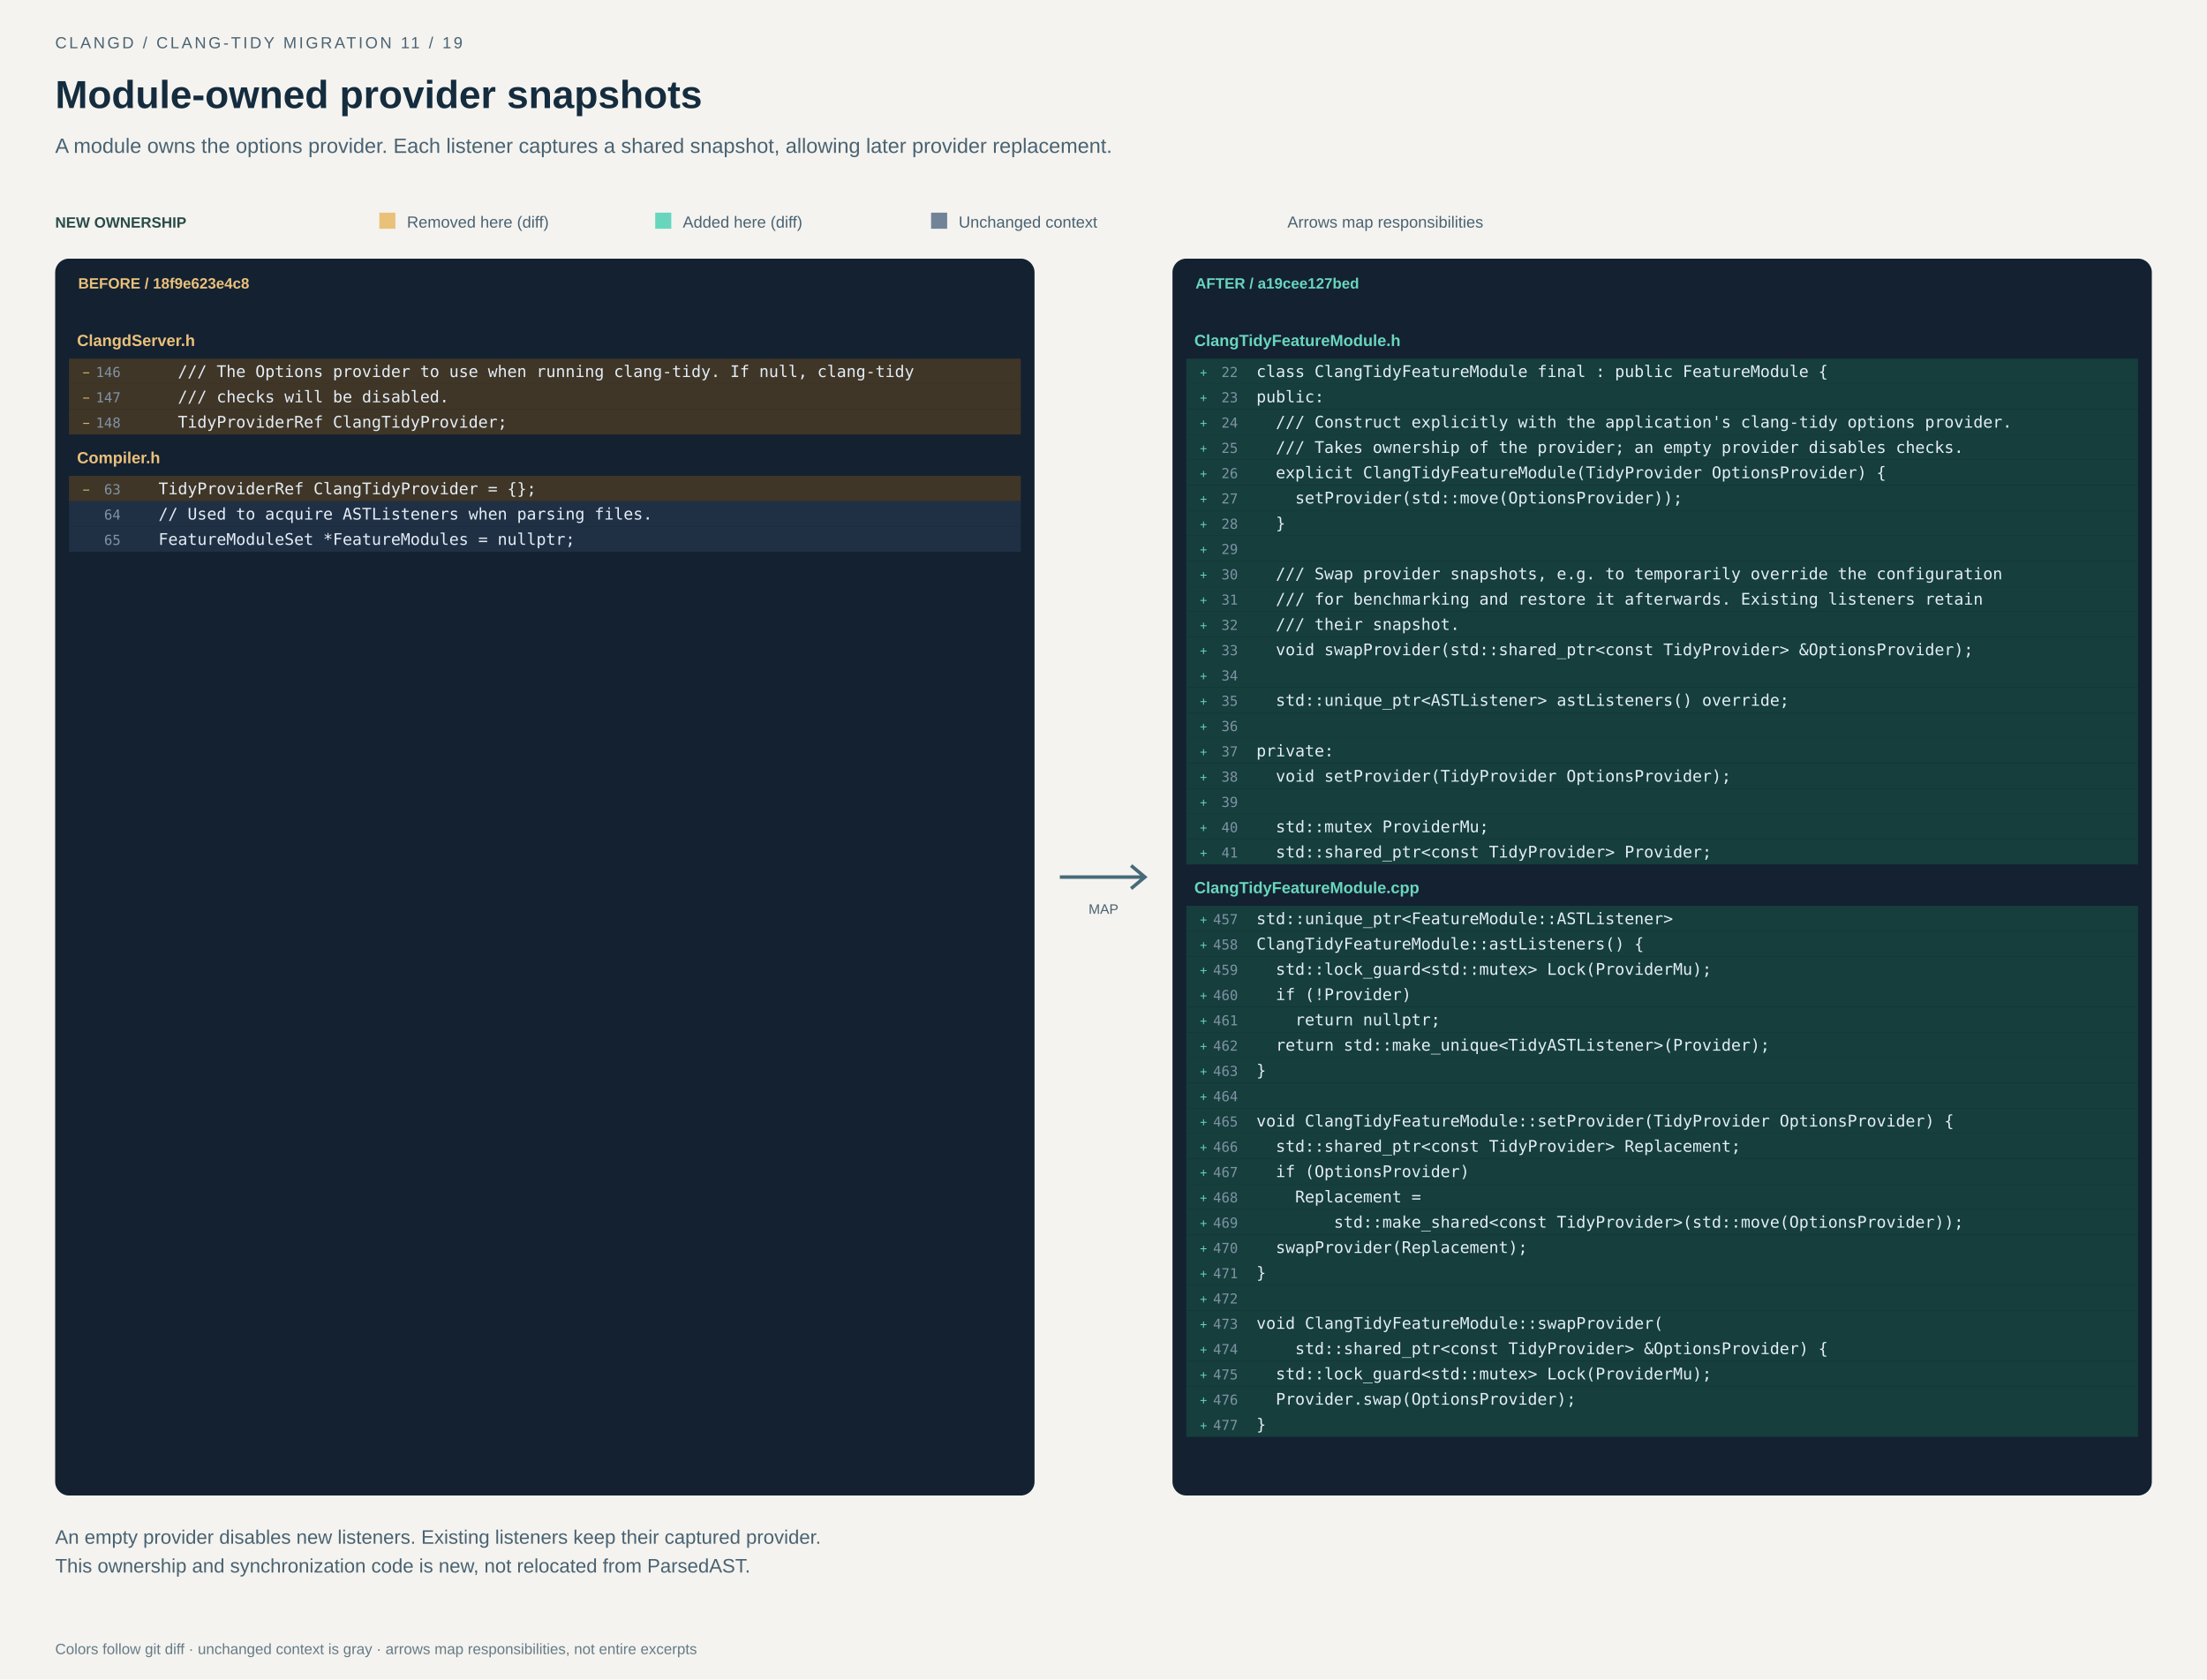
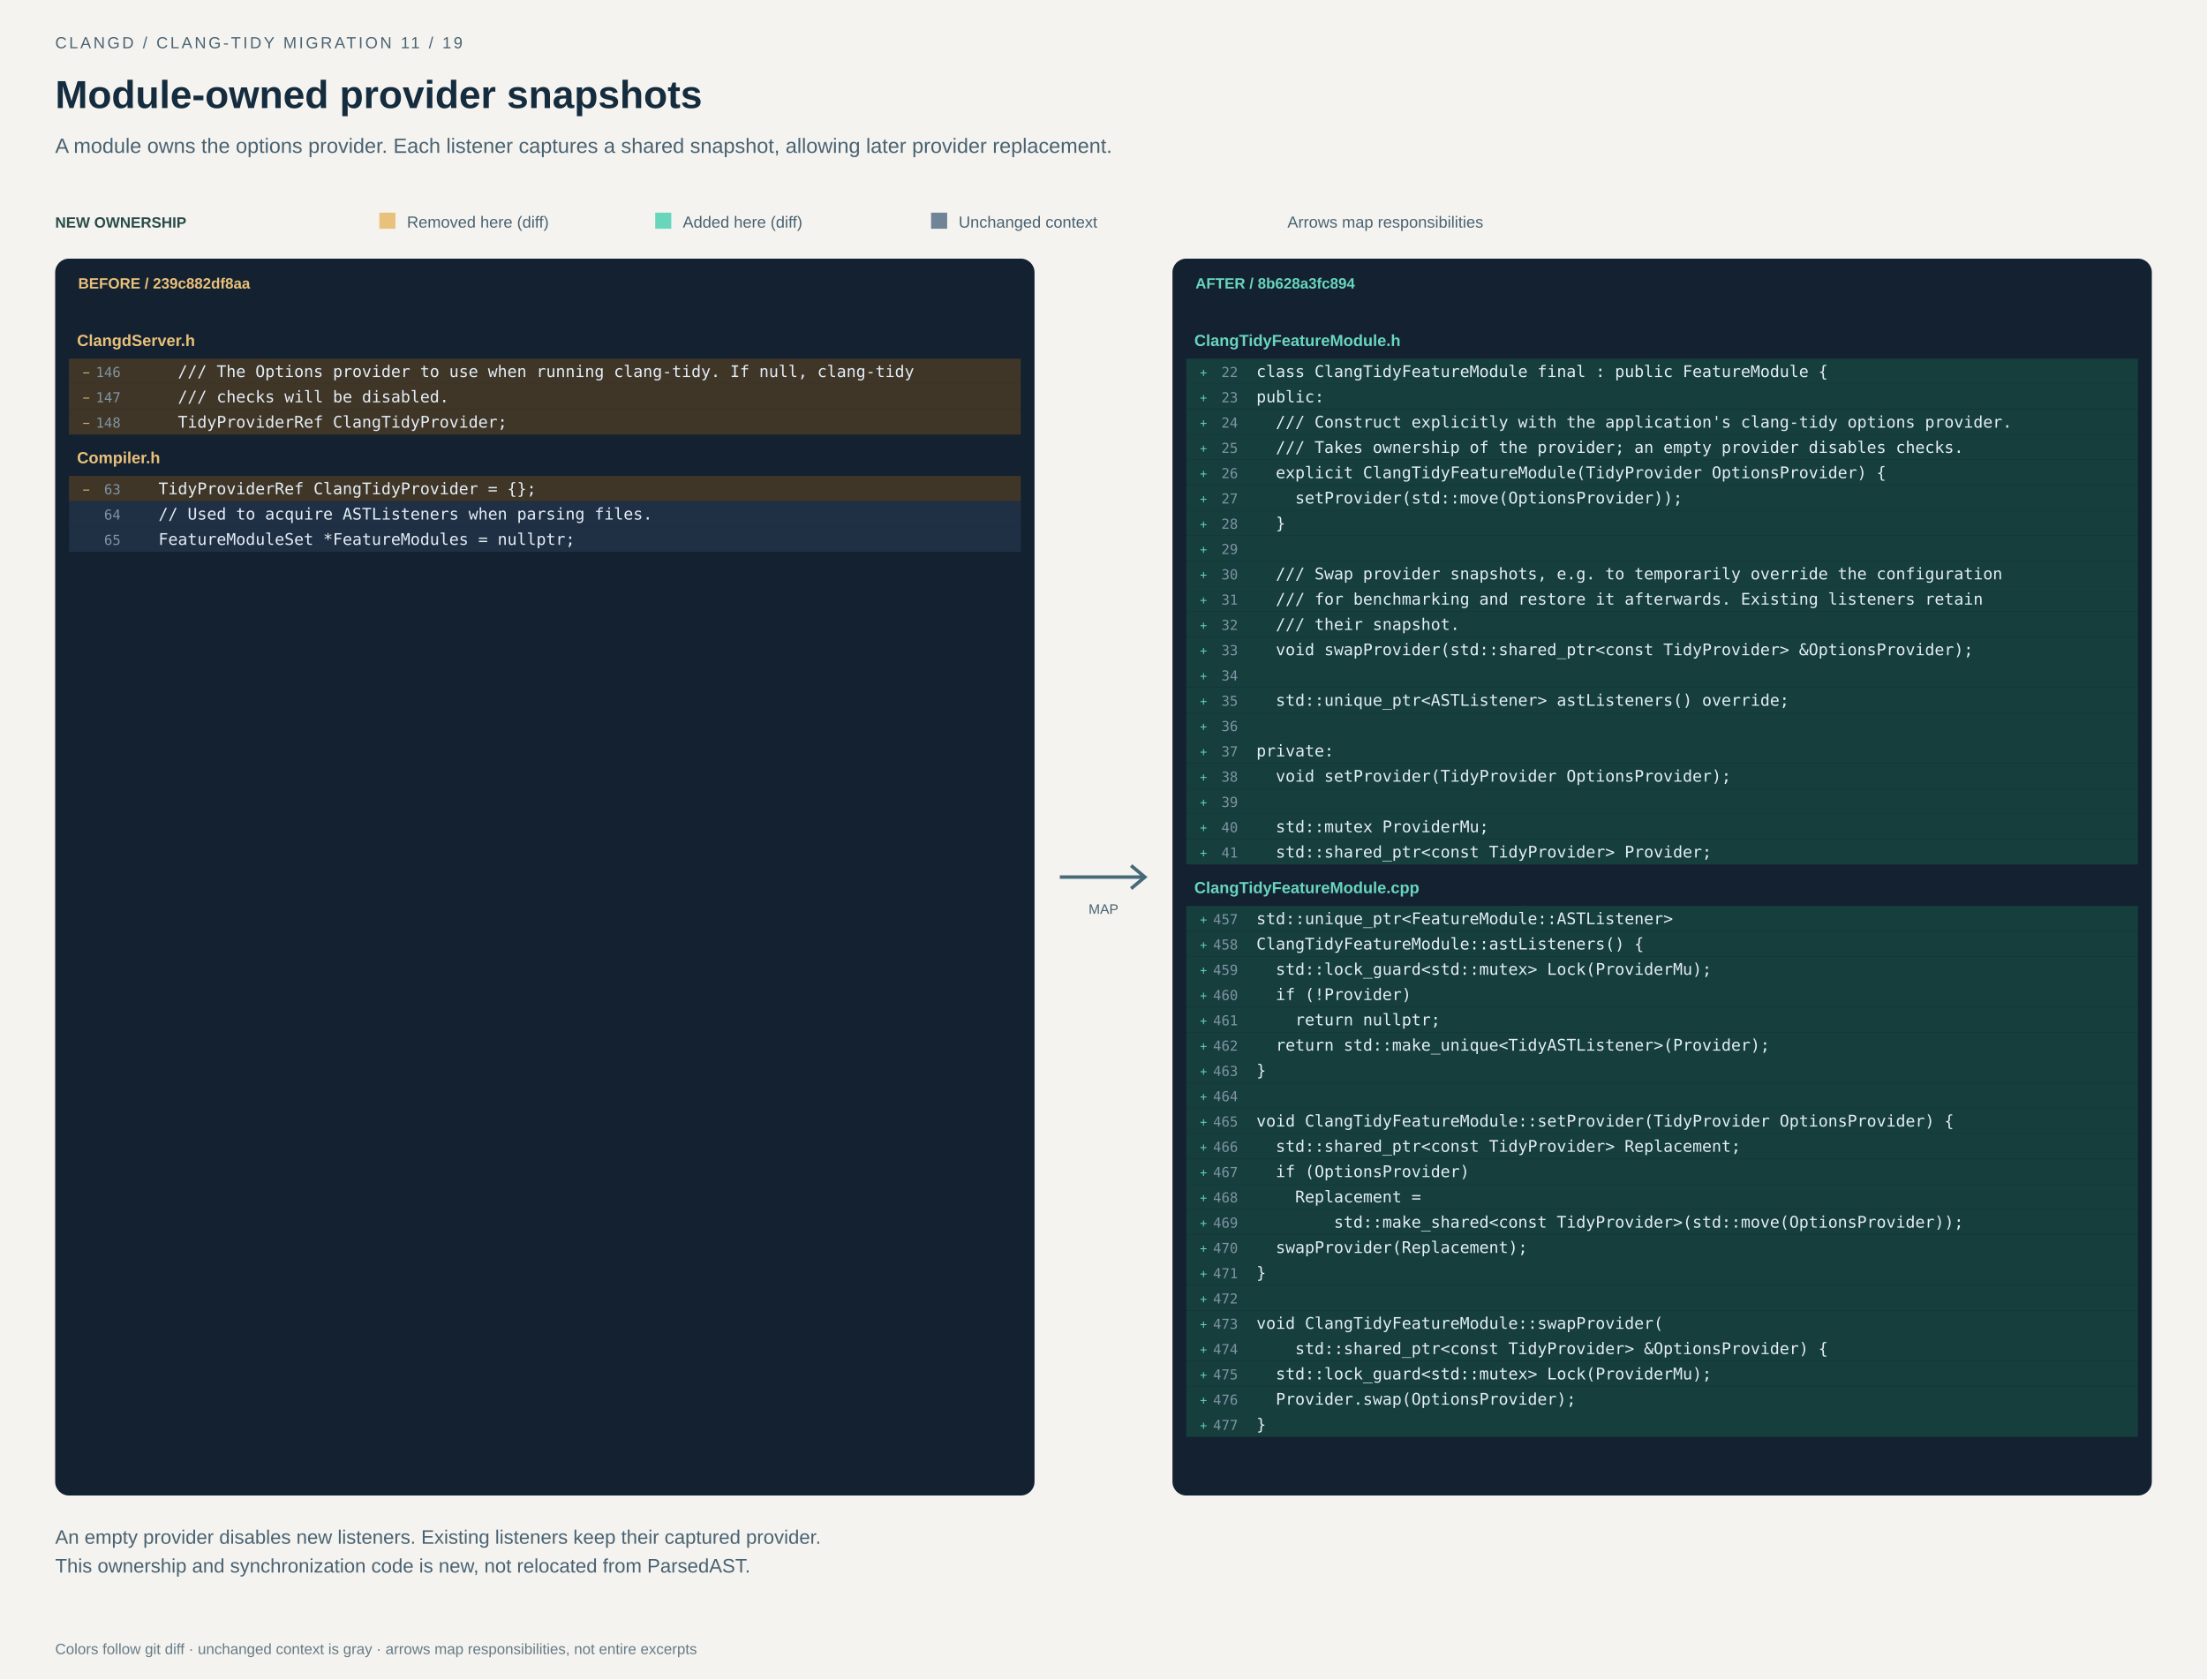
<svg xmlns="http://www.w3.org/2000/svg" width="1920" height="1461" viewBox="0 0 1920 1461">
  <rect width="1920" height="1461" fill="#f4f3ef" />
  <text x="48" y="42" font-family="Arial,Helvetica,sans-serif" font-size="16" fill="#496272" letter-spacing="2" style="font-size:14px">CLANGD / CLANG-TIDY MIGRATION     11 / 19</text>
  <text x="48" y="94" font-family="Arial,Helvetica,sans-serif" font-size="16" fill="#496272" font-weight="700" style="fill:#142c3e;font-size:34px">Module-owned provider snapshots</text>
  <text x="48" y="133" font-family="Arial,Helvetica,sans-serif" font-size="16" fill="#496272" style="font-size:18px">A module owns the options provider. Each listener captures a shared snapshot, allowing later provider replacement.</text>
  <text x="48" y="198" font-family="Arial,Helvetica,sans-serif" font-size="16" fill="#496272" font-weight="700" style="fill:#294b48;font-size:13px">NEW OWNERSHIP</text>
  <rect x="330" y="185" width="14" height="14" fill="#eac17a" />
  <text x="354" y="198" font-family="Arial,Helvetica,sans-serif" font-size="16" fill="#496272" style="font-size:14px">Removed here (diff)</text>
  <rect x="570" y="185" width="14" height="14" fill="#68d6bd" />
  <text x="594" y="198" font-family="Arial,Helvetica,sans-serif" font-size="16" fill="#496272" style="font-size:14px">Added here (diff)</text>
  <rect x="810" y="185" width="14" height="14" fill="#718397" />
  <text x="834" y="198" font-family="Arial,Helvetica,sans-serif" font-size="16" fill="#496272" style="font-size:14px">Unchanged context</text>
  <text x="1120" y="198" font-family="Arial,Helvetica,sans-serif" font-size="16" fill="#496272" style="font-size:14px">Arrows map responsibilities</text>
  <rect x="48" y="225" width="852" height="1076" rx="12" fill="#142131" />
-   <text x="68" y="251" font-family="Arial,Helvetica,sans-serif" font-size="16" fill="#496272" style="fill:#eac17a;font-size:13px" font-weight="700">BEFORE / 18f9e623e4c8</text>
-   <a href="https://github.com/ArcsinX/llvm-project/blob/18f9e623e4c891ba31ff817c07197707ac9bc593/clang-tools-extra/clangd/ClangdServer.h#L146">
+   <text x="68" y="251" font-family="Arial,Helvetica,sans-serif" font-size="16" fill="#496272" style="fill:#eac17a;font-size:13px" font-weight="700">BEFORE / 239c882df8aa</text>
+   <a href="https://github.com/ArcsinX/llvm-project/blob/239c882df8aa5e256256843090984ee90b43e835/clang-tools-extra/clangd/ClangdServer.h#L146">
    <text x="67" y="301" font-family="Arial,Helvetica,sans-serif" font-size="16" fill="#496272" font-weight="600" style="fill:#eac17a;font-size:14px">ClangdServer.h</text>
  </a>
  <rect x="60" y="312" width="828" height="22" fill="#403627" />
-   <text x="75" y="328" font-family="Arial,Helvetica,sans-serif" font-size="16" fill="#496272" text-anchor="middle" style="fill:#eac17a;font-size:11px">−</text>
+   <text x="75" y="328" font-family="Arial,Helvetica,sans-serif" font-size="11" fill="#eac17a" text-anchor="middle">−</text>
  <text x="105" y="328" text-anchor="end" font-family="Menlo,Consolas,monospace" font-size="12" fill="#8093a5">146</text>
  <text x="121" y="328" xml:space="preserve" font-family="Menlo,Consolas,monospace" font-size="14" fill="#e4edf7">    /// The Options provider to use when running clang-tidy. If null, clang-tidy</text>
  <rect x="60" y="334" width="828" height="22" fill="#403627" />
-   <text x="75" y="350" font-family="Arial,Helvetica,sans-serif" font-size="16" fill="#496272" text-anchor="middle" style="fill:#eac17a;font-size:11px">−</text>
+   <text x="75" y="350" font-family="Arial,Helvetica,sans-serif" font-size="11" fill="#eac17a" text-anchor="middle">−</text>
  <text x="105" y="350" text-anchor="end" font-family="Menlo,Consolas,monospace" font-size="12" fill="#8093a5">147</text>
  <text x="121" y="350" xml:space="preserve" font-family="Menlo,Consolas,monospace" font-size="14" fill="#e4edf7">    /// checks will be disabled.</text>
  <rect x="60" y="356" width="828" height="22" fill="#403627" />
-   <text x="75" y="372" font-family="Arial,Helvetica,sans-serif" font-size="16" fill="#496272" text-anchor="middle" style="fill:#eac17a;font-size:11px">−</text>
+   <text x="75" y="372" font-family="Arial,Helvetica,sans-serif" font-size="11" fill="#eac17a" text-anchor="middle">−</text>
  <text x="105" y="372" text-anchor="end" font-family="Menlo,Consolas,monospace" font-size="12" fill="#8093a5">148</text>
  <text x="121" y="372" xml:space="preserve" font-family="Menlo,Consolas,monospace" font-size="14" fill="#e4edf7">    TidyProviderRef ClangTidyProvider;</text>
-   <a href="https://github.com/ArcsinX/llvm-project/blob/18f9e623e4c891ba31ff817c07197707ac9bc593/clang-tools-extra/clangd/Compiler.h#L63">
+   <a href="https://github.com/ArcsinX/llvm-project/blob/239c882df8aa5e256256843090984ee90b43e835/clang-tools-extra/clangd/Compiler.h#L63">
    <text x="67" y="403" font-family="Arial,Helvetica,sans-serif" font-size="16" fill="#496272" font-weight="600" style="fill:#eac17a;font-size:14px">Compiler.h</text>
  </a>
  <rect x="60" y="414" width="828" height="22" fill="#403627" />
-   <text x="75" y="430" font-family="Arial,Helvetica,sans-serif" font-size="16" fill="#496272" text-anchor="middle" style="fill:#eac17a;font-size:11px">−</text>
+   <text x="75" y="430" font-family="Arial,Helvetica,sans-serif" font-size="11" fill="#eac17a" text-anchor="middle">−</text>
  <text x="105" y="430" text-anchor="end" font-family="Menlo,Consolas,monospace" font-size="12" fill="#8093a5">63</text>
  <text x="121" y="430" xml:space="preserve" font-family="Menlo,Consolas,monospace" font-size="14" fill="#e4edf7">  TidyProviderRef ClangTidyProvider = {};</text>
  <rect x="60" y="436" width="828" height="22" fill="#203044" />
  <text x="105" y="452" text-anchor="end" font-family="Menlo,Consolas,monospace" font-size="12" fill="#8093a5">64</text>
  <text x="121" y="452" xml:space="preserve" font-family="Menlo,Consolas,monospace" font-size="14" fill="#e4edf7">  // Used to acquire ASTListeners when parsing files.</text>
  <rect x="60" y="458" width="828" height="22" fill="#203044" />
  <text x="105" y="474" text-anchor="end" font-family="Menlo,Consolas,monospace" font-size="12" fill="#8093a5">65</text>
  <text x="121" y="474" xml:space="preserve" font-family="Menlo,Consolas,monospace" font-size="14" fill="#e4edf7">  FeatureModuleSet *FeatureModules = nullptr;</text>
  <rect x="1020" y="225" width="852" height="1076" rx="12" fill="#142131" />
-   <text x="1040" y="251" font-family="Arial,Helvetica,sans-serif" font-size="16" fill="#496272" style="fill:#68d6bd;font-size:13px" font-weight="700">AFTER / a19cee127bed</text>
-   <a href="https://github.com/ArcsinX/llvm-project/blob/a19cee127beda88aa79dd0e7d18eb395a6eb4da7/clang-tools-extra/clangd/ClangTidyFeatureModule.h#L22">
+   <text x="1040" y="251" font-family="Arial,Helvetica,sans-serif" font-size="16" fill="#496272" style="fill:#68d6bd;font-size:13px" font-weight="700">AFTER / 8b628a3fc894</text>
+   <a href="https://github.com/ArcsinX/llvm-project/blob/8b628a3fc894a6b67b3d2c5d9fb6acdb73993a62/clang-tools-extra/clangd/ClangTidyFeatureModule.h#L22">
    <text x="1039" y="301" font-family="Arial,Helvetica,sans-serif" font-size="16" fill="#496272" font-weight="600" style="fill:#68d6bd;font-size:14px">ClangTidyFeatureModule.h</text>
  </a>
  <rect x="1032" y="312" width="828" height="22" fill="#153e3c" />
-   <text x="1047" y="328" font-family="Arial,Helvetica,sans-serif" font-size="16" fill="#496272" text-anchor="middle" style="fill:#68d6bd;font-size:11px">+</text>
+   <text x="1047" y="328" font-family="Arial,Helvetica,sans-serif" font-size="11" fill="#68d6bd" text-anchor="middle">+</text>
  <text x="1077" y="328" text-anchor="end" font-family="Menlo,Consolas,monospace" font-size="12" fill="#8093a5">22</text>
  <text x="1093" y="328" xml:space="preserve" font-family="Menlo,Consolas,monospace" font-size="14" fill="#e4edf7">class ClangTidyFeatureModule final : public FeatureModule {</text>
  <rect x="1032" y="334" width="828" height="22" fill="#153e3c" />
-   <text x="1047" y="350" font-family="Arial,Helvetica,sans-serif" font-size="16" fill="#496272" text-anchor="middle" style="fill:#68d6bd;font-size:11px">+</text>
+   <text x="1047" y="350" font-family="Arial,Helvetica,sans-serif" font-size="11" fill="#68d6bd" text-anchor="middle">+</text>
  <text x="1077" y="350" text-anchor="end" font-family="Menlo,Consolas,monospace" font-size="12" fill="#8093a5">23</text>
  <text x="1093" y="350" xml:space="preserve" font-family="Menlo,Consolas,monospace" font-size="14" fill="#e4edf7">public:</text>
  <rect x="1032" y="356" width="828" height="22" fill="#153e3c" />
-   <text x="1047" y="372" font-family="Arial,Helvetica,sans-serif" font-size="16" fill="#496272" text-anchor="middle" style="fill:#68d6bd;font-size:11px">+</text>
+   <text x="1047" y="372" font-family="Arial,Helvetica,sans-serif" font-size="11" fill="#68d6bd" text-anchor="middle">+</text>
  <text x="1077" y="372" text-anchor="end" font-family="Menlo,Consolas,monospace" font-size="12" fill="#8093a5">24</text>
  <text x="1093" y="372" xml:space="preserve" font-family="Menlo,Consolas,monospace" font-size="14" fill="#e4edf7">  /// Construct explicitly with the application's clang-tidy options provider.</text>
  <rect x="1032" y="378" width="828" height="22" fill="#153e3c" />
-   <text x="1047" y="394" font-family="Arial,Helvetica,sans-serif" font-size="16" fill="#496272" text-anchor="middle" style="fill:#68d6bd;font-size:11px">+</text>
+   <text x="1047" y="394" font-family="Arial,Helvetica,sans-serif" font-size="11" fill="#68d6bd" text-anchor="middle">+</text>
  <text x="1077" y="394" text-anchor="end" font-family="Menlo,Consolas,monospace" font-size="12" fill="#8093a5">25</text>
  <text x="1093" y="394" xml:space="preserve" font-family="Menlo,Consolas,monospace" font-size="14" fill="#e4edf7">  /// Takes ownership of the provider; an empty provider disables checks.</text>
  <rect x="1032" y="400" width="828" height="22" fill="#153e3c" />
-   <text x="1047" y="416" font-family="Arial,Helvetica,sans-serif" font-size="16" fill="#496272" text-anchor="middle" style="fill:#68d6bd;font-size:11px">+</text>
+   <text x="1047" y="416" font-family="Arial,Helvetica,sans-serif" font-size="11" fill="#68d6bd" text-anchor="middle">+</text>
  <text x="1077" y="416" text-anchor="end" font-family="Menlo,Consolas,monospace" font-size="12" fill="#8093a5">26</text>
  <text x="1093" y="416" xml:space="preserve" font-family="Menlo,Consolas,monospace" font-size="14" fill="#e4edf7">  explicit ClangTidyFeatureModule(TidyProvider OptionsProvider) {</text>
  <rect x="1032" y="422" width="828" height="22" fill="#153e3c" />
-   <text x="1047" y="438" font-family="Arial,Helvetica,sans-serif" font-size="16" fill="#496272" text-anchor="middle" style="fill:#68d6bd;font-size:11px">+</text>
+   <text x="1047" y="438" font-family="Arial,Helvetica,sans-serif" font-size="11" fill="#68d6bd" text-anchor="middle">+</text>
  <text x="1077" y="438" text-anchor="end" font-family="Menlo,Consolas,monospace" font-size="12" fill="#8093a5">27</text>
  <text x="1093" y="438" xml:space="preserve" font-family="Menlo,Consolas,monospace" font-size="14" fill="#e4edf7">    setProvider(std::move(OptionsProvider));</text>
  <rect x="1032" y="444" width="828" height="22" fill="#153e3c" />
-   <text x="1047" y="460" font-family="Arial,Helvetica,sans-serif" font-size="16" fill="#496272" text-anchor="middle" style="fill:#68d6bd;font-size:11px">+</text>
+   <text x="1047" y="460" font-family="Arial,Helvetica,sans-serif" font-size="11" fill="#68d6bd" text-anchor="middle">+</text>
  <text x="1077" y="460" text-anchor="end" font-family="Menlo,Consolas,monospace" font-size="12" fill="#8093a5">28</text>
  <text x="1093" y="460" xml:space="preserve" font-family="Menlo,Consolas,monospace" font-size="14" fill="#e4edf7">  }</text>
  <rect x="1032" y="466" width="828" height="22" fill="#153e3c" />
-   <text x="1047" y="482" font-family="Arial,Helvetica,sans-serif" font-size="16" fill="#496272" text-anchor="middle" style="fill:#68d6bd;font-size:11px">+</text>
+   <text x="1047" y="482" font-family="Arial,Helvetica,sans-serif" font-size="11" fill="#68d6bd" text-anchor="middle">+</text>
  <text x="1077" y="482" text-anchor="end" font-family="Menlo,Consolas,monospace" font-size="12" fill="#8093a5">29</text>
  <text x="1093" y="482" xml:space="preserve" font-family="Menlo,Consolas,monospace" font-size="14" fill="#e4edf7" />
  <rect x="1032" y="488" width="828" height="22" fill="#153e3c" />
-   <text x="1047" y="504" font-family="Arial,Helvetica,sans-serif" font-size="16" fill="#496272" text-anchor="middle" style="fill:#68d6bd;font-size:11px">+</text>
+   <text x="1047" y="504" font-family="Arial,Helvetica,sans-serif" font-size="11" fill="#68d6bd" text-anchor="middle">+</text>
  <text x="1077" y="504" text-anchor="end" font-family="Menlo,Consolas,monospace" font-size="12" fill="#8093a5">30</text>
  <text x="1093" y="504" xml:space="preserve" font-family="Menlo,Consolas,monospace" font-size="14" fill="#e4edf7">  /// Swap provider snapshots, e.g. to temporarily override the configuration</text>
  <rect x="1032" y="510" width="828" height="22" fill="#153e3c" />
-   <text x="1047" y="526" font-family="Arial,Helvetica,sans-serif" font-size="16" fill="#496272" text-anchor="middle" style="fill:#68d6bd;font-size:11px">+</text>
+   <text x="1047" y="526" font-family="Arial,Helvetica,sans-serif" font-size="11" fill="#68d6bd" text-anchor="middle">+</text>
  <text x="1077" y="526" text-anchor="end" font-family="Menlo,Consolas,monospace" font-size="12" fill="#8093a5">31</text>
  <text x="1093" y="526" xml:space="preserve" font-family="Menlo,Consolas,monospace" font-size="14" fill="#e4edf7">  /// for benchmarking and restore it afterwards. Existing listeners retain</text>
  <rect x="1032" y="532" width="828" height="22" fill="#153e3c" />
-   <text x="1047" y="548" font-family="Arial,Helvetica,sans-serif" font-size="16" fill="#496272" text-anchor="middle" style="fill:#68d6bd;font-size:11px">+</text>
+   <text x="1047" y="548" font-family="Arial,Helvetica,sans-serif" font-size="11" fill="#68d6bd" text-anchor="middle">+</text>
  <text x="1077" y="548" text-anchor="end" font-family="Menlo,Consolas,monospace" font-size="12" fill="#8093a5">32</text>
  <text x="1093" y="548" xml:space="preserve" font-family="Menlo,Consolas,monospace" font-size="14" fill="#e4edf7">  /// their snapshot.</text>
  <rect x="1032" y="554" width="828" height="22" fill="#153e3c" />
-   <text x="1047" y="570" font-family="Arial,Helvetica,sans-serif" font-size="16" fill="#496272" text-anchor="middle" style="fill:#68d6bd;font-size:11px">+</text>
+   <text x="1047" y="570" font-family="Arial,Helvetica,sans-serif" font-size="11" fill="#68d6bd" text-anchor="middle">+</text>
  <text x="1077" y="570" text-anchor="end" font-family="Menlo,Consolas,monospace" font-size="12" fill="#8093a5">33</text>
  <text x="1093" y="570" xml:space="preserve" font-family="Menlo,Consolas,monospace" font-size="14" fill="#e4edf7">  void swapProvider(std::shared_ptr&lt;const TidyProvider&gt; &amp;OptionsProvider);</text>
  <rect x="1032" y="576" width="828" height="22" fill="#153e3c" />
-   <text x="1047" y="592" font-family="Arial,Helvetica,sans-serif" font-size="16" fill="#496272" text-anchor="middle" style="fill:#68d6bd;font-size:11px">+</text>
+   <text x="1047" y="592" font-family="Arial,Helvetica,sans-serif" font-size="11" fill="#68d6bd" text-anchor="middle">+</text>
  <text x="1077" y="592" text-anchor="end" font-family="Menlo,Consolas,monospace" font-size="12" fill="#8093a5">34</text>
  <text x="1093" y="592" xml:space="preserve" font-family="Menlo,Consolas,monospace" font-size="14" fill="#e4edf7" />
  <rect x="1032" y="598" width="828" height="22" fill="#153e3c" />
-   <text x="1047" y="614" font-family="Arial,Helvetica,sans-serif" font-size="16" fill="#496272" text-anchor="middle" style="fill:#68d6bd;font-size:11px">+</text>
+   <text x="1047" y="614" font-family="Arial,Helvetica,sans-serif" font-size="11" fill="#68d6bd" text-anchor="middle">+</text>
  <text x="1077" y="614" text-anchor="end" font-family="Menlo,Consolas,monospace" font-size="12" fill="#8093a5">35</text>
  <text x="1093" y="614" xml:space="preserve" font-family="Menlo,Consolas,monospace" font-size="14" fill="#e4edf7">  std::unique_ptr&lt;ASTListener&gt; astListeners() override;</text>
  <rect x="1032" y="620" width="828" height="22" fill="#153e3c" />
-   <text x="1047" y="636" font-family="Arial,Helvetica,sans-serif" font-size="16" fill="#496272" text-anchor="middle" style="fill:#68d6bd;font-size:11px">+</text>
+   <text x="1047" y="636" font-family="Arial,Helvetica,sans-serif" font-size="11" fill="#68d6bd" text-anchor="middle">+</text>
  <text x="1077" y="636" text-anchor="end" font-family="Menlo,Consolas,monospace" font-size="12" fill="#8093a5">36</text>
  <text x="1093" y="636" xml:space="preserve" font-family="Menlo,Consolas,monospace" font-size="14" fill="#e4edf7" />
  <rect x="1032" y="642" width="828" height="22" fill="#153e3c" />
-   <text x="1047" y="658" font-family="Arial,Helvetica,sans-serif" font-size="16" fill="#496272" text-anchor="middle" style="fill:#68d6bd;font-size:11px">+</text>
+   <text x="1047" y="658" font-family="Arial,Helvetica,sans-serif" font-size="11" fill="#68d6bd" text-anchor="middle">+</text>
  <text x="1077" y="658" text-anchor="end" font-family="Menlo,Consolas,monospace" font-size="12" fill="#8093a5">37</text>
  <text x="1093" y="658" xml:space="preserve" font-family="Menlo,Consolas,monospace" font-size="14" fill="#e4edf7">private:</text>
  <rect x="1032" y="664" width="828" height="22" fill="#153e3c" />
-   <text x="1047" y="680" font-family="Arial,Helvetica,sans-serif" font-size="16" fill="#496272" text-anchor="middle" style="fill:#68d6bd;font-size:11px">+</text>
+   <text x="1047" y="680" font-family="Arial,Helvetica,sans-serif" font-size="11" fill="#68d6bd" text-anchor="middle">+</text>
  <text x="1077" y="680" text-anchor="end" font-family="Menlo,Consolas,monospace" font-size="12" fill="#8093a5">38</text>
  <text x="1093" y="680" xml:space="preserve" font-family="Menlo,Consolas,monospace" font-size="14" fill="#e4edf7">  void setProvider(TidyProvider OptionsProvider);</text>
  <rect x="1032" y="686" width="828" height="22" fill="#153e3c" />
-   <text x="1047" y="702" font-family="Arial,Helvetica,sans-serif" font-size="16" fill="#496272" text-anchor="middle" style="fill:#68d6bd;font-size:11px">+</text>
+   <text x="1047" y="702" font-family="Arial,Helvetica,sans-serif" font-size="11" fill="#68d6bd" text-anchor="middle">+</text>
  <text x="1077" y="702" text-anchor="end" font-family="Menlo,Consolas,monospace" font-size="12" fill="#8093a5">39</text>
  <text x="1093" y="702" xml:space="preserve" font-family="Menlo,Consolas,monospace" font-size="14" fill="#e4edf7" />
  <rect x="1032" y="708" width="828" height="22" fill="#153e3c" />
-   <text x="1047" y="724" font-family="Arial,Helvetica,sans-serif" font-size="16" fill="#496272" text-anchor="middle" style="fill:#68d6bd;font-size:11px">+</text>
+   <text x="1047" y="724" font-family="Arial,Helvetica,sans-serif" font-size="11" fill="#68d6bd" text-anchor="middle">+</text>
  <text x="1077" y="724" text-anchor="end" font-family="Menlo,Consolas,monospace" font-size="12" fill="#8093a5">40</text>
  <text x="1093" y="724" xml:space="preserve" font-family="Menlo,Consolas,monospace" font-size="14" fill="#e4edf7">  std::mutex ProviderMu;</text>
  <rect x="1032" y="730" width="828" height="22" fill="#153e3c" />
-   <text x="1047" y="746" font-family="Arial,Helvetica,sans-serif" font-size="16" fill="#496272" text-anchor="middle" style="fill:#68d6bd;font-size:11px">+</text>
+   <text x="1047" y="746" font-family="Arial,Helvetica,sans-serif" font-size="11" fill="#68d6bd" text-anchor="middle">+</text>
  <text x="1077" y="746" text-anchor="end" font-family="Menlo,Consolas,monospace" font-size="12" fill="#8093a5">41</text>
  <text x="1093" y="746" xml:space="preserve" font-family="Menlo,Consolas,monospace" font-size="14" fill="#e4edf7">  std::shared_ptr&lt;const TidyProvider&gt; Provider;</text>
-   <a href="https://github.com/ArcsinX/llvm-project/blob/a19cee127beda88aa79dd0e7d18eb395a6eb4da7/clang-tools-extra/clangd/ClangTidyFeatureModule.cpp#L457">
+   <a href="https://github.com/ArcsinX/llvm-project/blob/8b628a3fc894a6b67b3d2c5d9fb6acdb73993a62/clang-tools-extra/clangd/ClangTidyFeatureModule.cpp#L457">
    <text x="1039" y="777" font-family="Arial,Helvetica,sans-serif" font-size="16" fill="#496272" font-weight="600" style="fill:#68d6bd;font-size:14px">ClangTidyFeatureModule.cpp</text>
  </a>
  <rect x="1032" y="788" width="828" height="22" fill="#153e3c" />
-   <text x="1047" y="804" font-family="Arial,Helvetica,sans-serif" font-size="16" fill="#496272" text-anchor="middle" style="fill:#68d6bd;font-size:11px">+</text>
+   <text x="1047" y="804" font-family="Arial,Helvetica,sans-serif" font-size="11" fill="#68d6bd" text-anchor="middle">+</text>
  <text x="1077" y="804" text-anchor="end" font-family="Menlo,Consolas,monospace" font-size="12" fill="#8093a5">457</text>
  <text x="1093" y="804" xml:space="preserve" font-family="Menlo,Consolas,monospace" font-size="14" fill="#e4edf7">std::unique_ptr&lt;FeatureModule::ASTListener&gt;</text>
  <rect x="1032" y="810" width="828" height="22" fill="#153e3c" />
-   <text x="1047" y="826" font-family="Arial,Helvetica,sans-serif" font-size="16" fill="#496272" text-anchor="middle" style="fill:#68d6bd;font-size:11px">+</text>
+   <text x="1047" y="826" font-family="Arial,Helvetica,sans-serif" font-size="11" fill="#68d6bd" text-anchor="middle">+</text>
  <text x="1077" y="826" text-anchor="end" font-family="Menlo,Consolas,monospace" font-size="12" fill="#8093a5">458</text>
  <text x="1093" y="826" xml:space="preserve" font-family="Menlo,Consolas,monospace" font-size="14" fill="#e4edf7">ClangTidyFeatureModule::astListeners() {</text>
  <rect x="1032" y="832" width="828" height="22" fill="#153e3c" />
-   <text x="1047" y="848" font-family="Arial,Helvetica,sans-serif" font-size="16" fill="#496272" text-anchor="middle" style="fill:#68d6bd;font-size:11px">+</text>
+   <text x="1047" y="848" font-family="Arial,Helvetica,sans-serif" font-size="11" fill="#68d6bd" text-anchor="middle">+</text>
  <text x="1077" y="848" text-anchor="end" font-family="Menlo,Consolas,monospace" font-size="12" fill="#8093a5">459</text>
  <text x="1093" y="848" xml:space="preserve" font-family="Menlo,Consolas,monospace" font-size="14" fill="#e4edf7">  std::lock_guard&lt;std::mutex&gt; Lock(ProviderMu);</text>
  <rect x="1032" y="854" width="828" height="22" fill="#153e3c" />
-   <text x="1047" y="870" font-family="Arial,Helvetica,sans-serif" font-size="16" fill="#496272" text-anchor="middle" style="fill:#68d6bd;font-size:11px">+</text>
+   <text x="1047" y="870" font-family="Arial,Helvetica,sans-serif" font-size="11" fill="#68d6bd" text-anchor="middle">+</text>
  <text x="1077" y="870" text-anchor="end" font-family="Menlo,Consolas,monospace" font-size="12" fill="#8093a5">460</text>
  <text x="1093" y="870" xml:space="preserve" font-family="Menlo,Consolas,monospace" font-size="14" fill="#e4edf7">  if (!Provider)</text>
  <rect x="1032" y="876" width="828" height="22" fill="#153e3c" />
-   <text x="1047" y="892" font-family="Arial,Helvetica,sans-serif" font-size="16" fill="#496272" text-anchor="middle" style="fill:#68d6bd;font-size:11px">+</text>
+   <text x="1047" y="892" font-family="Arial,Helvetica,sans-serif" font-size="11" fill="#68d6bd" text-anchor="middle">+</text>
  <text x="1077" y="892" text-anchor="end" font-family="Menlo,Consolas,monospace" font-size="12" fill="#8093a5">461</text>
  <text x="1093" y="892" xml:space="preserve" font-family="Menlo,Consolas,monospace" font-size="14" fill="#e4edf7">    return nullptr;</text>
  <rect x="1032" y="898" width="828" height="22" fill="#153e3c" />
-   <text x="1047" y="914" font-family="Arial,Helvetica,sans-serif" font-size="16" fill="#496272" text-anchor="middle" style="fill:#68d6bd;font-size:11px">+</text>
+   <text x="1047" y="914" font-family="Arial,Helvetica,sans-serif" font-size="11" fill="#68d6bd" text-anchor="middle">+</text>
  <text x="1077" y="914" text-anchor="end" font-family="Menlo,Consolas,monospace" font-size="12" fill="#8093a5">462</text>
  <text x="1093" y="914" xml:space="preserve" font-family="Menlo,Consolas,monospace" font-size="14" fill="#e4edf7">  return std::make_unique&lt;TidyASTListener&gt;(Provider);</text>
  <rect x="1032" y="920" width="828" height="22" fill="#153e3c" />
-   <text x="1047" y="936" font-family="Arial,Helvetica,sans-serif" font-size="16" fill="#496272" text-anchor="middle" style="fill:#68d6bd;font-size:11px">+</text>
+   <text x="1047" y="936" font-family="Arial,Helvetica,sans-serif" font-size="11" fill="#68d6bd" text-anchor="middle">+</text>
  <text x="1077" y="936" text-anchor="end" font-family="Menlo,Consolas,monospace" font-size="12" fill="#8093a5">463</text>
  <text x="1093" y="936" xml:space="preserve" font-family="Menlo,Consolas,monospace" font-size="14" fill="#e4edf7">}</text>
  <rect x="1032" y="942" width="828" height="22" fill="#153e3c" />
-   <text x="1047" y="958" font-family="Arial,Helvetica,sans-serif" font-size="16" fill="#496272" text-anchor="middle" style="fill:#68d6bd;font-size:11px">+</text>
+   <text x="1047" y="958" font-family="Arial,Helvetica,sans-serif" font-size="11" fill="#68d6bd" text-anchor="middle">+</text>
  <text x="1077" y="958" text-anchor="end" font-family="Menlo,Consolas,monospace" font-size="12" fill="#8093a5">464</text>
  <text x="1093" y="958" xml:space="preserve" font-family="Menlo,Consolas,monospace" font-size="14" fill="#e4edf7" />
  <rect x="1032" y="964" width="828" height="22" fill="#153e3c" />
-   <text x="1047" y="980" font-family="Arial,Helvetica,sans-serif" font-size="16" fill="#496272" text-anchor="middle" style="fill:#68d6bd;font-size:11px">+</text>
+   <text x="1047" y="980" font-family="Arial,Helvetica,sans-serif" font-size="11" fill="#68d6bd" text-anchor="middle">+</text>
  <text x="1077" y="980" text-anchor="end" font-family="Menlo,Consolas,monospace" font-size="12" fill="#8093a5">465</text>
  <text x="1093" y="980" xml:space="preserve" font-family="Menlo,Consolas,monospace" font-size="14" fill="#e4edf7">void ClangTidyFeatureModule::setProvider(TidyProvider OptionsProvider) {</text>
  <rect x="1032" y="986" width="828" height="22" fill="#153e3c" />
-   <text x="1047" y="1002" font-family="Arial,Helvetica,sans-serif" font-size="16" fill="#496272" text-anchor="middle" style="fill:#68d6bd;font-size:11px">+</text>
+   <text x="1047" y="1002" font-family="Arial,Helvetica,sans-serif" font-size="11" fill="#68d6bd" text-anchor="middle">+</text>
  <text x="1077" y="1002" text-anchor="end" font-family="Menlo,Consolas,monospace" font-size="12" fill="#8093a5">466</text>
  <text x="1093" y="1002" xml:space="preserve" font-family="Menlo,Consolas,monospace" font-size="14" fill="#e4edf7">  std::shared_ptr&lt;const TidyProvider&gt; Replacement;</text>
  <rect x="1032" y="1008" width="828" height="22" fill="#153e3c" />
-   <text x="1047" y="1024" font-family="Arial,Helvetica,sans-serif" font-size="16" fill="#496272" text-anchor="middle" style="fill:#68d6bd;font-size:11px">+</text>
+   <text x="1047" y="1024" font-family="Arial,Helvetica,sans-serif" font-size="11" fill="#68d6bd" text-anchor="middle">+</text>
  <text x="1077" y="1024" text-anchor="end" font-family="Menlo,Consolas,monospace" font-size="12" fill="#8093a5">467</text>
  <text x="1093" y="1024" xml:space="preserve" font-family="Menlo,Consolas,monospace" font-size="14" fill="#e4edf7">  if (OptionsProvider)</text>
  <rect x="1032" y="1030" width="828" height="22" fill="#153e3c" />
-   <text x="1047" y="1046" font-family="Arial,Helvetica,sans-serif" font-size="16" fill="#496272" text-anchor="middle" style="fill:#68d6bd;font-size:11px">+</text>
+   <text x="1047" y="1046" font-family="Arial,Helvetica,sans-serif" font-size="11" fill="#68d6bd" text-anchor="middle">+</text>
  <text x="1077" y="1046" text-anchor="end" font-family="Menlo,Consolas,monospace" font-size="12" fill="#8093a5">468</text>
  <text x="1093" y="1046" xml:space="preserve" font-family="Menlo,Consolas,monospace" font-size="14" fill="#e4edf7">    Replacement =</text>
  <rect x="1032" y="1052" width="828" height="22" fill="#153e3c" />
-   <text x="1047" y="1068" font-family="Arial,Helvetica,sans-serif" font-size="16" fill="#496272" text-anchor="middle" style="fill:#68d6bd;font-size:11px">+</text>
+   <text x="1047" y="1068" font-family="Arial,Helvetica,sans-serif" font-size="11" fill="#68d6bd" text-anchor="middle">+</text>
  <text x="1077" y="1068" text-anchor="end" font-family="Menlo,Consolas,monospace" font-size="12" fill="#8093a5">469</text>
  <text x="1093" y="1068" xml:space="preserve" font-family="Menlo,Consolas,monospace" font-size="14" fill="#e4edf7">        std::make_shared&lt;const TidyProvider&gt;(std::move(OptionsProvider));</text>
  <rect x="1032" y="1074" width="828" height="22" fill="#153e3c" />
-   <text x="1047" y="1090" font-family="Arial,Helvetica,sans-serif" font-size="16" fill="#496272" text-anchor="middle" style="fill:#68d6bd;font-size:11px">+</text>
+   <text x="1047" y="1090" font-family="Arial,Helvetica,sans-serif" font-size="11" fill="#68d6bd" text-anchor="middle">+</text>
  <text x="1077" y="1090" text-anchor="end" font-family="Menlo,Consolas,monospace" font-size="12" fill="#8093a5">470</text>
  <text x="1093" y="1090" xml:space="preserve" font-family="Menlo,Consolas,monospace" font-size="14" fill="#e4edf7">  swapProvider(Replacement);</text>
  <rect x="1032" y="1096" width="828" height="22" fill="#153e3c" />
-   <text x="1047" y="1112" font-family="Arial,Helvetica,sans-serif" font-size="16" fill="#496272" text-anchor="middle" style="fill:#68d6bd;font-size:11px">+</text>
+   <text x="1047" y="1112" font-family="Arial,Helvetica,sans-serif" font-size="11" fill="#68d6bd" text-anchor="middle">+</text>
  <text x="1077" y="1112" text-anchor="end" font-family="Menlo,Consolas,monospace" font-size="12" fill="#8093a5">471</text>
  <text x="1093" y="1112" xml:space="preserve" font-family="Menlo,Consolas,monospace" font-size="14" fill="#e4edf7">}</text>
  <rect x="1032" y="1118" width="828" height="22" fill="#153e3c" />
-   <text x="1047" y="1134" font-family="Arial,Helvetica,sans-serif" font-size="16" fill="#496272" text-anchor="middle" style="fill:#68d6bd;font-size:11px">+</text>
+   <text x="1047" y="1134" font-family="Arial,Helvetica,sans-serif" font-size="11" fill="#68d6bd" text-anchor="middle">+</text>
  <text x="1077" y="1134" text-anchor="end" font-family="Menlo,Consolas,monospace" font-size="12" fill="#8093a5">472</text>
  <text x="1093" y="1134" xml:space="preserve" font-family="Menlo,Consolas,monospace" font-size="14" fill="#e4edf7" />
  <rect x="1032" y="1140" width="828" height="22" fill="#153e3c" />
-   <text x="1047" y="1156" font-family="Arial,Helvetica,sans-serif" font-size="16" fill="#496272" text-anchor="middle" style="fill:#68d6bd;font-size:11px">+</text>
+   <text x="1047" y="1156" font-family="Arial,Helvetica,sans-serif" font-size="11" fill="#68d6bd" text-anchor="middle">+</text>
  <text x="1077" y="1156" text-anchor="end" font-family="Menlo,Consolas,monospace" font-size="12" fill="#8093a5">473</text>
  <text x="1093" y="1156" xml:space="preserve" font-family="Menlo,Consolas,monospace" font-size="14" fill="#e4edf7">void ClangTidyFeatureModule::swapProvider(</text>
  <rect x="1032" y="1162" width="828" height="22" fill="#153e3c" />
-   <text x="1047" y="1178" font-family="Arial,Helvetica,sans-serif" font-size="16" fill="#496272" text-anchor="middle" style="fill:#68d6bd;font-size:11px">+</text>
+   <text x="1047" y="1178" font-family="Arial,Helvetica,sans-serif" font-size="11" fill="#68d6bd" text-anchor="middle">+</text>
  <text x="1077" y="1178" text-anchor="end" font-family="Menlo,Consolas,monospace" font-size="12" fill="#8093a5">474</text>
  <text x="1093" y="1178" xml:space="preserve" font-family="Menlo,Consolas,monospace" font-size="14" fill="#e4edf7">    std::shared_ptr&lt;const TidyProvider&gt; &amp;OptionsProvider) {</text>
  <rect x="1032" y="1184" width="828" height="22" fill="#153e3c" />
-   <text x="1047" y="1200" font-family="Arial,Helvetica,sans-serif" font-size="16" fill="#496272" text-anchor="middle" style="fill:#68d6bd;font-size:11px">+</text>
+   <text x="1047" y="1200" font-family="Arial,Helvetica,sans-serif" font-size="11" fill="#68d6bd" text-anchor="middle">+</text>
  <text x="1077" y="1200" text-anchor="end" font-family="Menlo,Consolas,monospace" font-size="12" fill="#8093a5">475</text>
  <text x="1093" y="1200" xml:space="preserve" font-family="Menlo,Consolas,monospace" font-size="14" fill="#e4edf7">  std::lock_guard&lt;std::mutex&gt; Lock(ProviderMu);</text>
  <rect x="1032" y="1206" width="828" height="22" fill="#153e3c" />
-   <text x="1047" y="1222" font-family="Arial,Helvetica,sans-serif" font-size="16" fill="#496272" text-anchor="middle" style="fill:#68d6bd;font-size:11px">+</text>
+   <text x="1047" y="1222" font-family="Arial,Helvetica,sans-serif" font-size="11" fill="#68d6bd" text-anchor="middle">+</text>
  <text x="1077" y="1222" text-anchor="end" font-family="Menlo,Consolas,monospace" font-size="12" fill="#8093a5">476</text>
  <text x="1093" y="1222" xml:space="preserve" font-family="Menlo,Consolas,monospace" font-size="14" fill="#e4edf7">  Provider.swap(OptionsProvider);</text>
  <rect x="1032" y="1228" width="828" height="22" fill="#153e3c" />
-   <text x="1047" y="1244" font-family="Arial,Helvetica,sans-serif" font-size="16" fill="#496272" text-anchor="middle" style="fill:#68d6bd;font-size:11px">+</text>
+   <text x="1047" y="1244" font-family="Arial,Helvetica,sans-serif" font-size="11" fill="#68d6bd" text-anchor="middle">+</text>
  <text x="1077" y="1244" text-anchor="end" font-family="Menlo,Consolas,monospace" font-size="12" fill="#8093a5">477</text>
  <text x="1093" y="1244" xml:space="preserve" font-family="Menlo,Consolas,monospace" font-size="14" fill="#e4edf7">}</text>
  <path d="M 922 763 H 996 M 984 753 L 996 763 L 984 773" fill="none" stroke="#466a78" stroke-width="3" />
  <text x="960" y="795" font-family="Arial,Helvetica,sans-serif" font-size="16" fill="#496272" text-anchor="middle" style="font-size:12px">MAP</text>
  <text x="48" y="1343" font-family="Arial,Helvetica,sans-serif" font-size="16" fill="#496272" style="font-size:17px">An empty provider disables new listeners. Existing listeners keep their captured provider.</text>
  <text x="48" y="1368" font-family="Arial,Helvetica,sans-serif" font-size="16" fill="#496272" style="font-size:17px">This ownership and synchronization code is new, not relocated from ParsedAST.</text>
  <text x="48" y="1439" font-family="Arial,Helvetica,sans-serif" font-size="16" fill="#496272" style="font-size:13px;fill:#657b87">Colors follow git diff · unchanged context is gray · arrows map responsibilities, not entire excerpts</text>
</svg>
